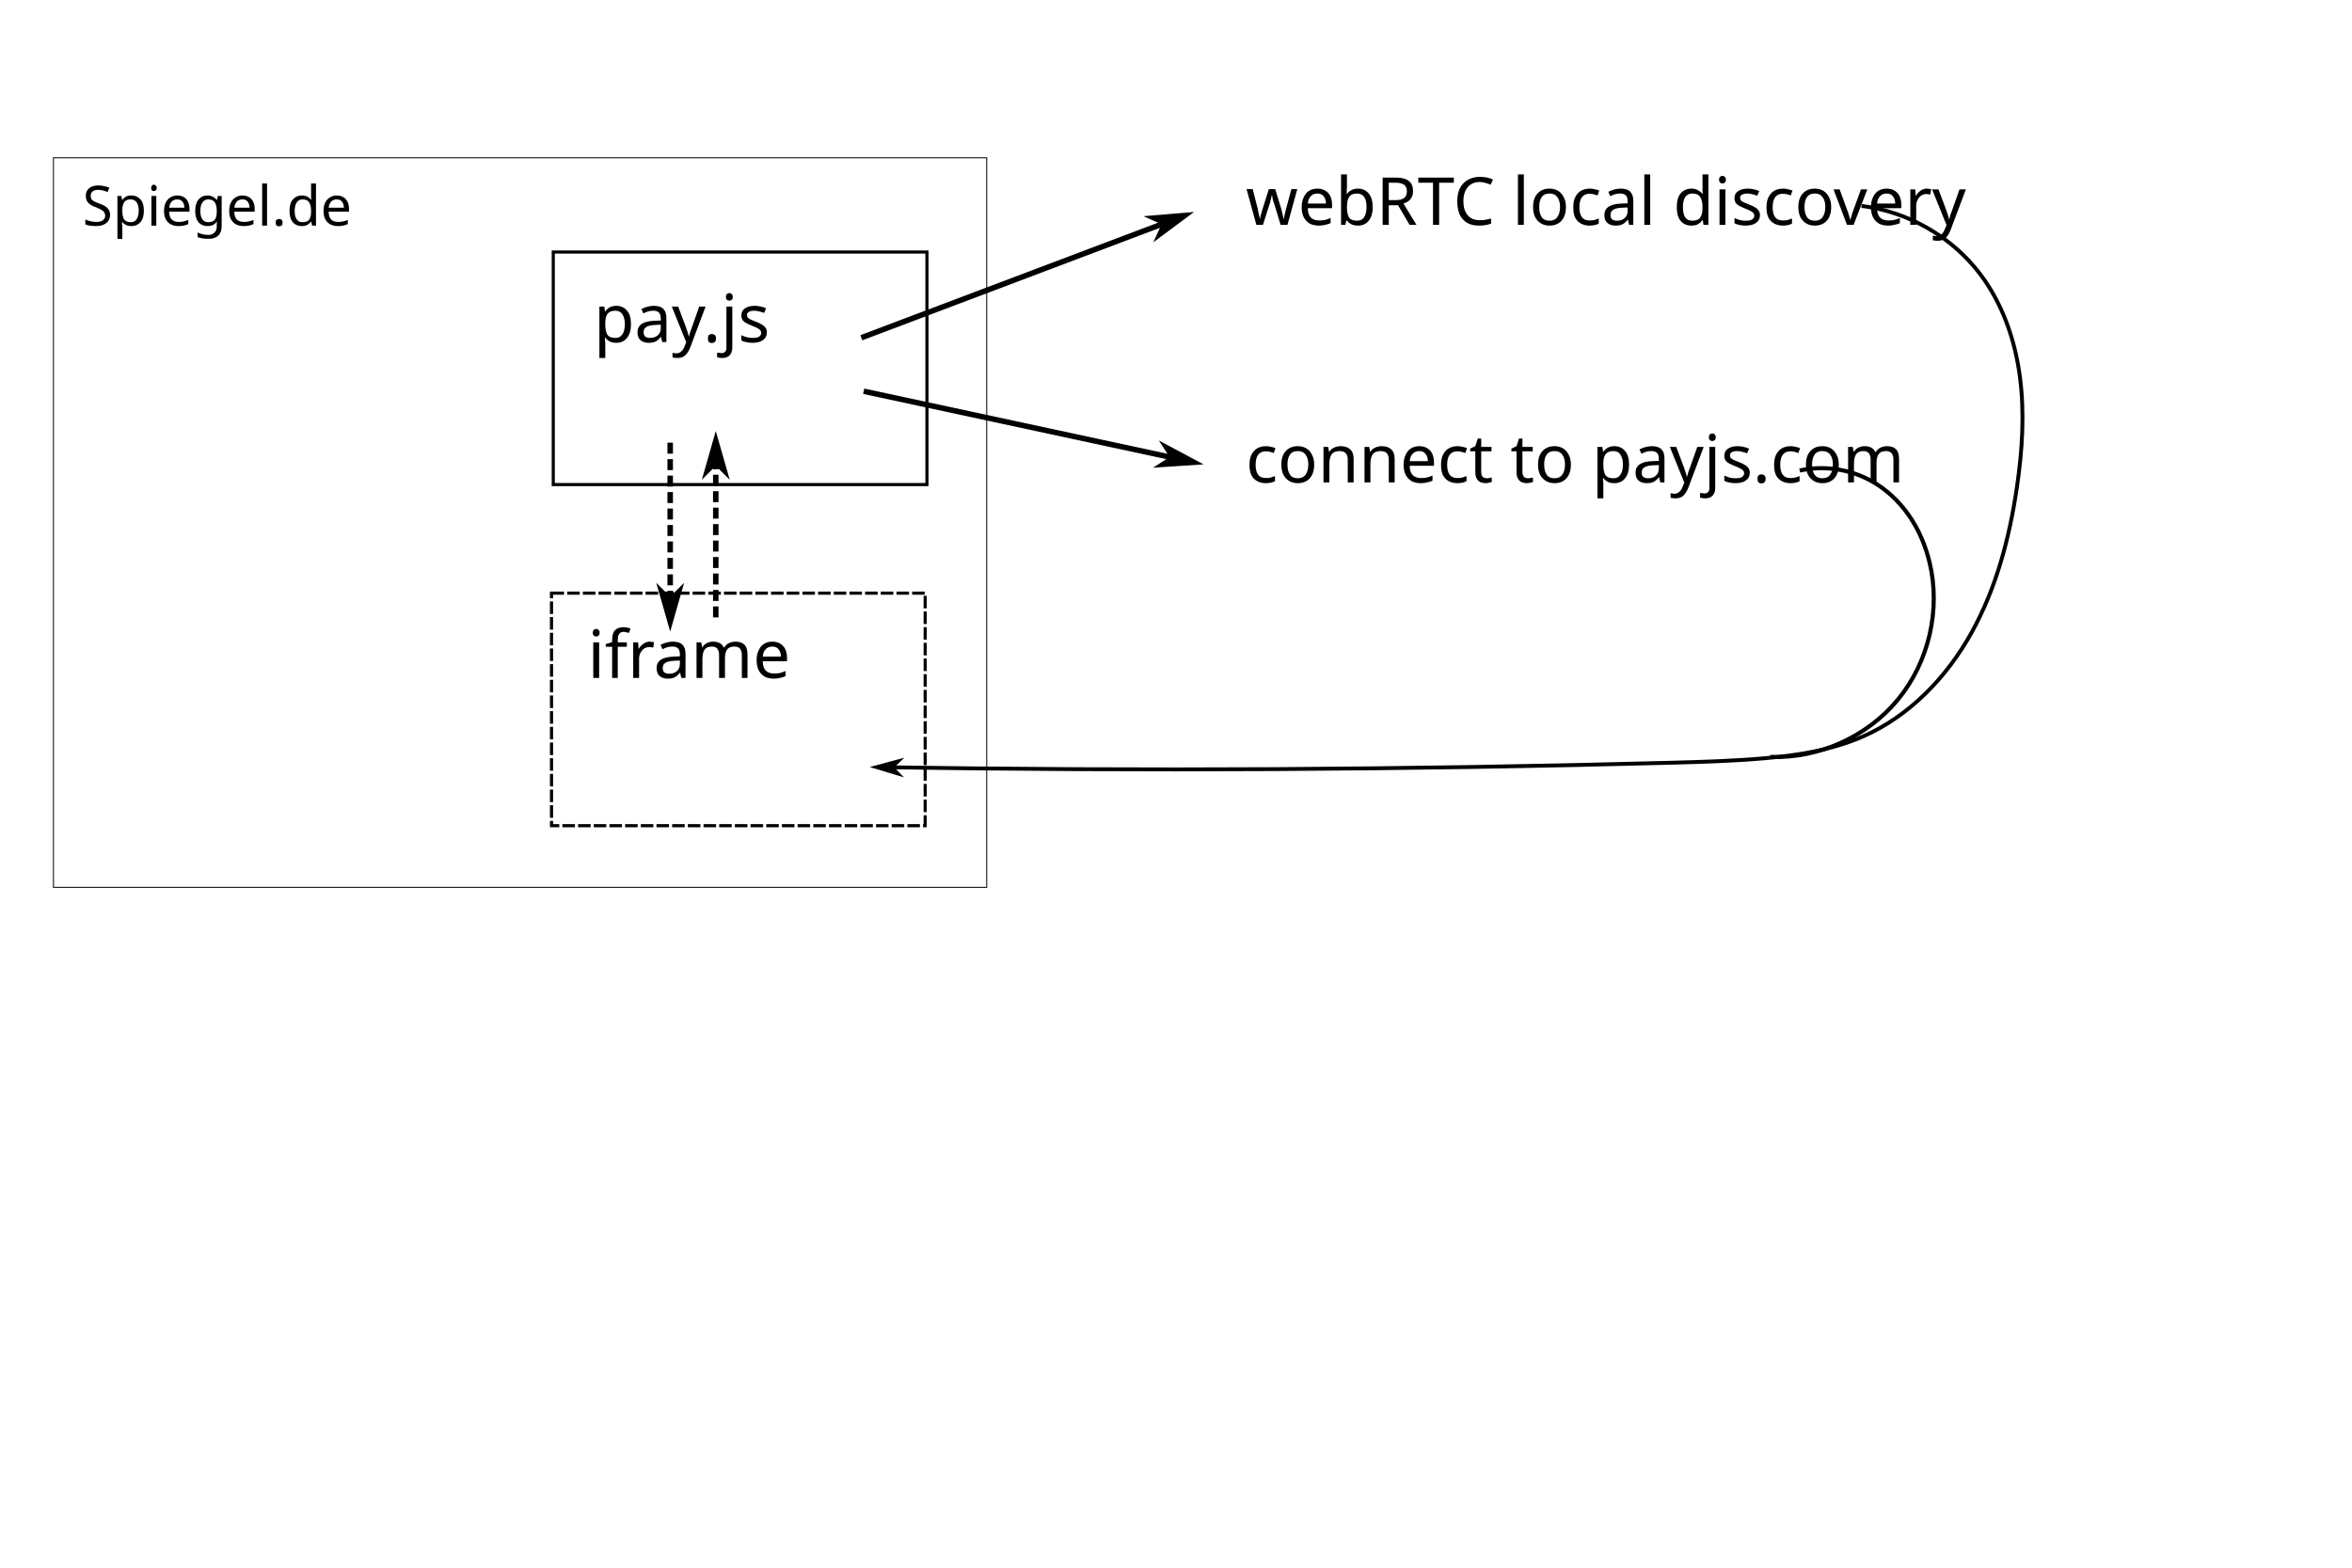
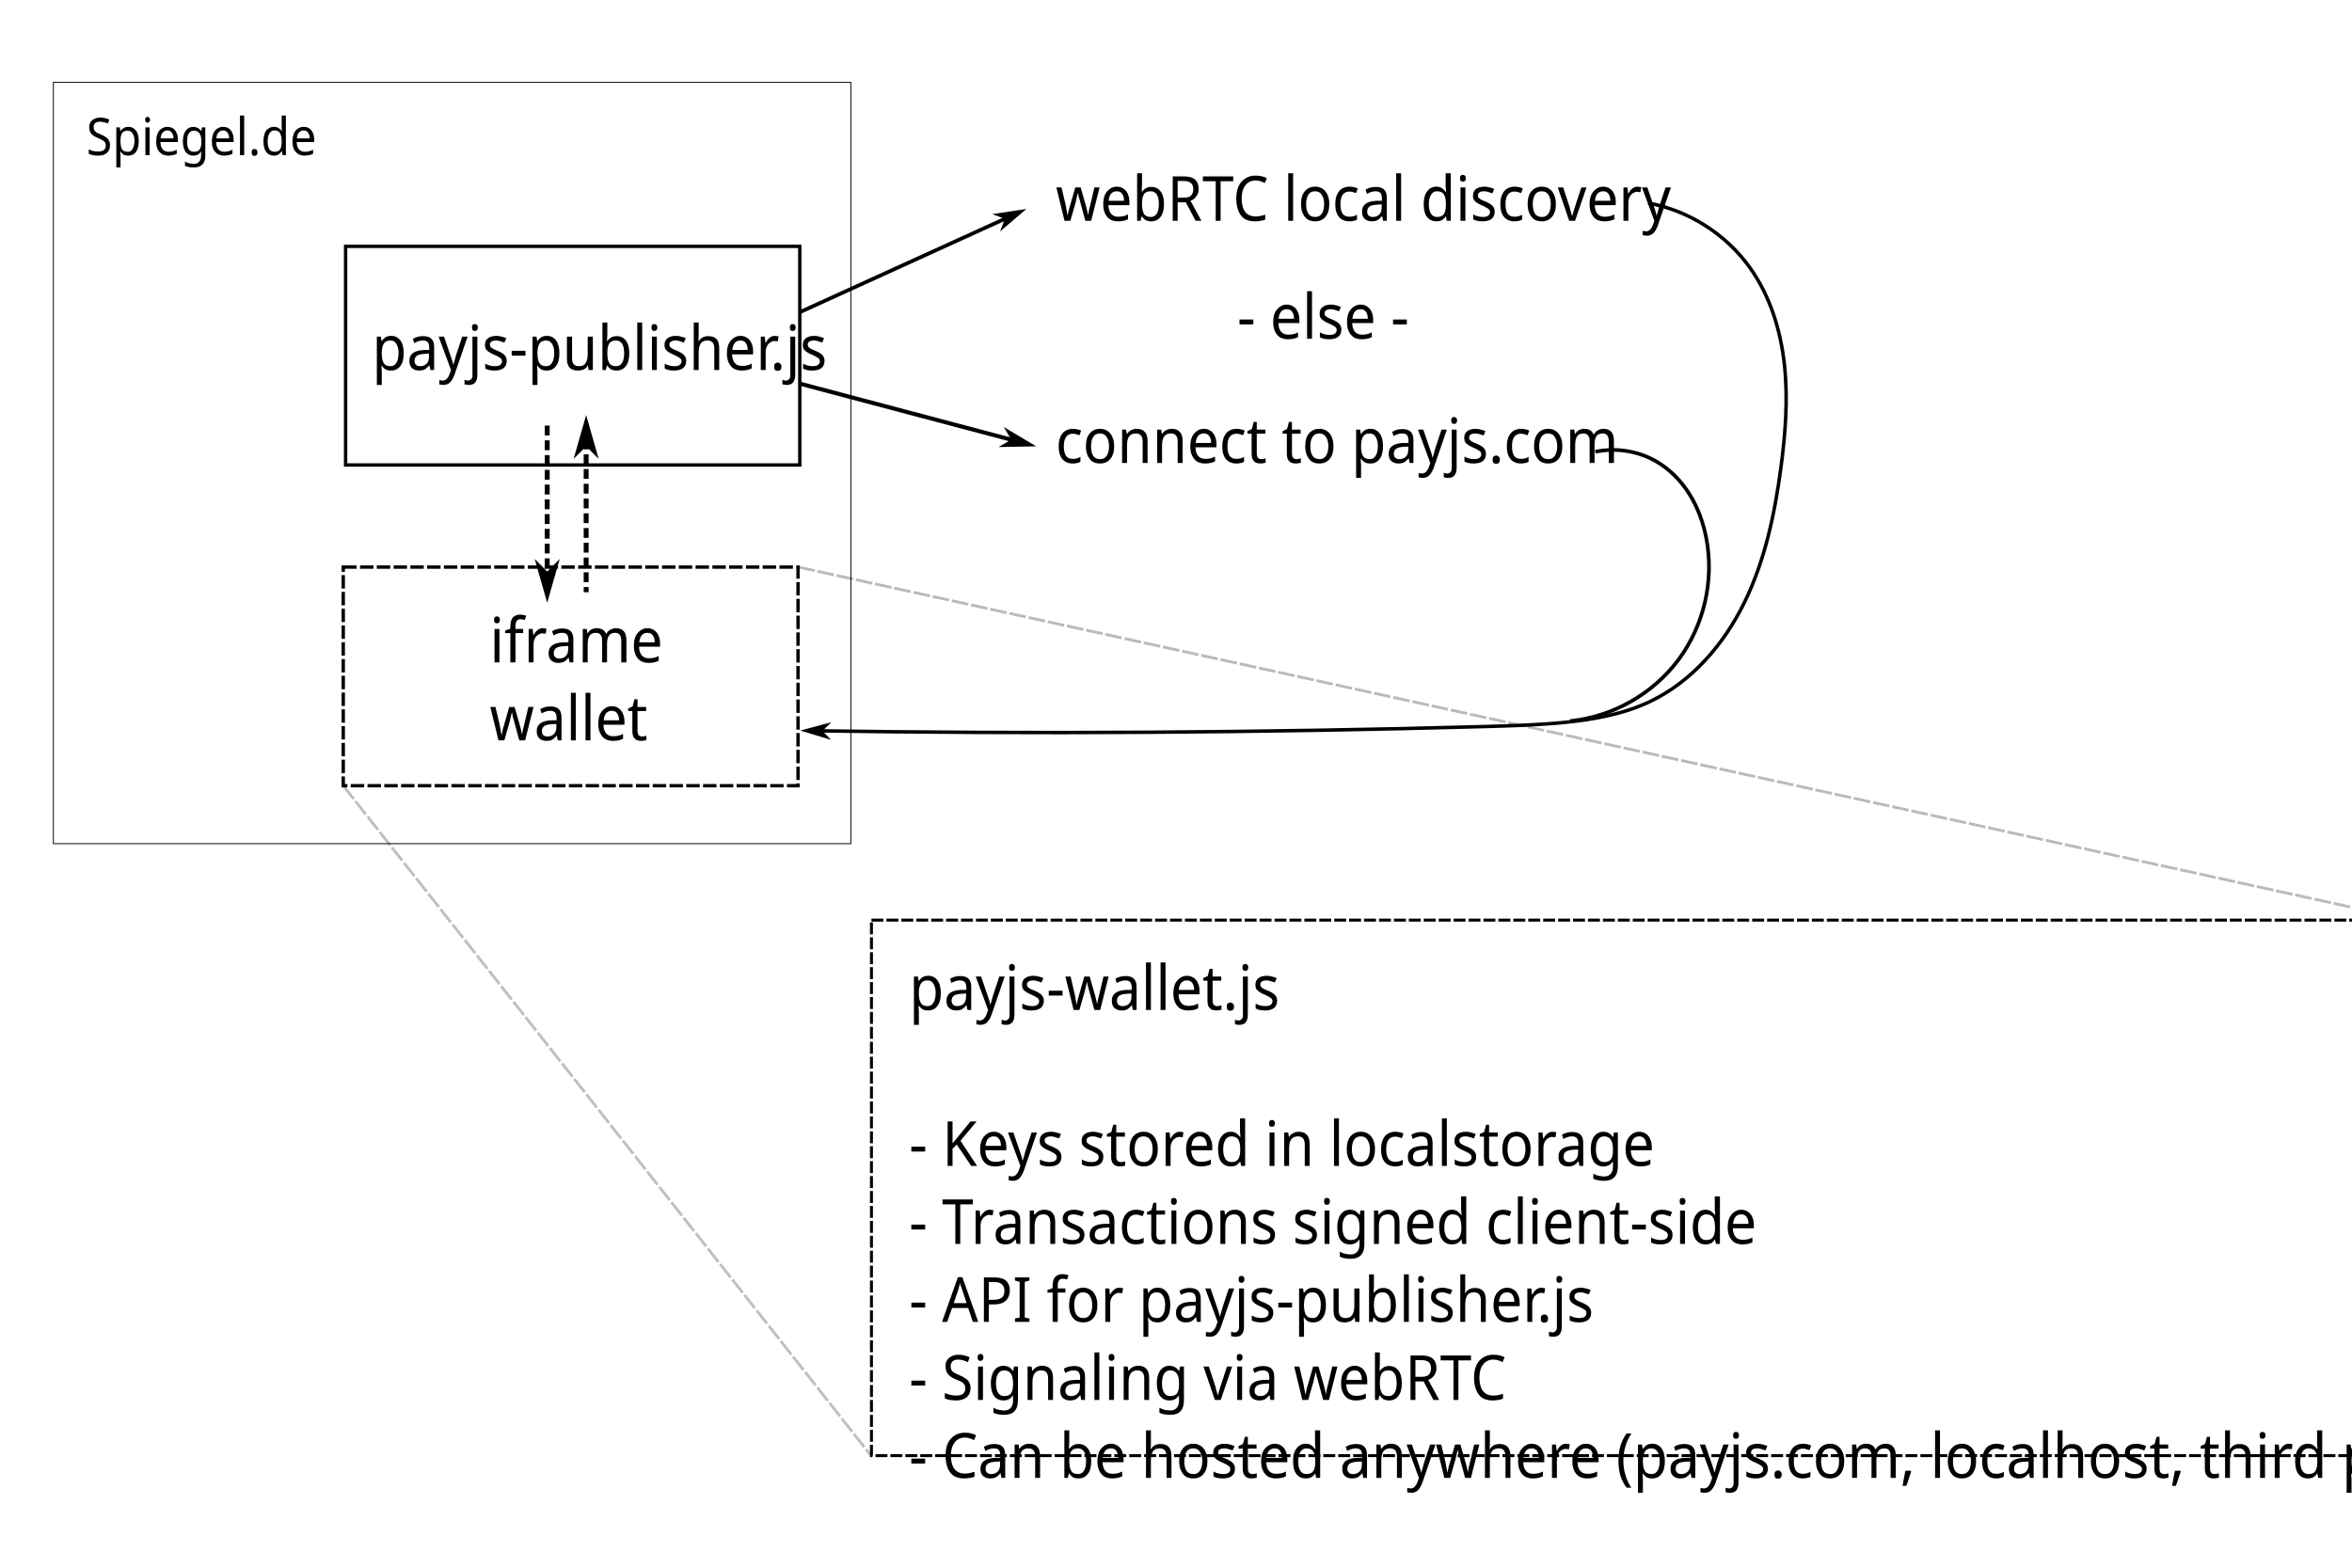
<svg xmlns="http://www.w3.org/2000/svg" width="150mm" height="100mm" viewBox="0 0 150 100" version="1.1" id="svg8">
  <defs id="defs2">
    <marker orient="auto" refY="0.0" refX="0.0" id="Arrow1Mstart" style="overflow:visible">
      <path id="path1394" d="M 0.0,0.0 L 5.0,-5.0 L -12.5,0.0 L 5.0,5.0 L 0.0,0.0 z " style="fill-rule:evenodd;stroke:#000000;stroke-width:1pt;stroke-opacity:1;fill:#000000;fill-opacity:1" transform="scale(0.4) translate(10,0)" />
-     </marker>
-     <marker style="overflow:visible" id="marker5205" refX="0" refY="0" orient="auto">
-       <path transform="matrix(-0.4,0,0,-0.4,-4,0)" style="fill:#000000;fill-opacity:1;fill-rule:evenodd;stroke:#000000;stroke-width:1pt;stroke-opacity:1" d="M 0,0 5,-5 -12.5,0 5,5 Z" id="path5203" />
    </marker>
    <marker orient="auto" refY="0.0" refX="0.0" id="marker5135" style="overflow:visible;">
      <path id="path5133" d="M 0.0,0.0 L 5.0,-5.0 L -12.5,0.0 L 5.0,5.0 L 0.0,0.0 z " style="fill-rule:evenodd;stroke:#000000;stroke-width:1pt;stroke-opacity:1;fill:#000000;fill-opacity:1" transform="scale(0.4) rotate(180) translate(10,0)" />
    </marker>
    <marker style="overflow:visible" id="marker4853" refX="0" refY="0" orient="auto">
      <path transform="matrix(-0.4,0,0,-0.4,-4,0)" style="fill:#000000;fill-opacity:1;fill-rule:evenodd;stroke:#000000;stroke-width:1pt;stroke-opacity:1" d="M 0,0 5,-5 -12.5,0 5,5 Z" id="path4851" />
    </marker>
-     <marker orient="auto" refY="0.0" refX="0.0" id="marker4793" style="overflow:visible;">
-       <path id="path4791" d="M 0.0,0.0 L 5.0,-5.0 L -12.5,0.0 L 5.0,5.0 L 0.0,0.0 z " style="fill-rule:evenodd;stroke:#000000;stroke-width:1pt;stroke-opacity:1;fill:#000000;fill-opacity:1" transform="scale(0.4) rotate(180) translate(10,0)" />
-     </marker>
    <marker orient="auto" refY="0.0" refX="0.0" id="Arrow1Mend" style="overflow:visible;">
      <path id="path1397" d="M 0.0,0.0 L 5.0,-5.0 L -12.5,0.0 L 5.0,5.0 L 0.0,0.0 z " style="fill-rule:evenodd;stroke:#000000;stroke-width:1pt;stroke-opacity:1;fill:#000000;fill-opacity:1" transform="scale(0.4) rotate(180) translate(10,0)" />
-     </marker>
-     <marker orient="auto" refY="0" refX="0" id="Arrow1Lend" style="overflow:visible">
-       <path id="path1391" d="M 0,0 5,-5 -12.5,0 5,5 Z" style="fill:#000000;fill-opacity:1;fill-rule:evenodd;stroke:#000000;stroke-width:1pt;stroke-opacity:1" transform="matrix(-0.8,0,0,-0.8,-10,0)" />
    </marker>
    <marker orient="auto" refY="0" refX="0" id="Arrow1Mend-6" style="overflow:visible">
      <path id="path1397-7" d="M 0,0 5,-5 -12.5,0 5,5 Z" style="fill:#000000;fill-opacity:1;fill-rule:evenodd;stroke:#000000;stroke-width:1pt;stroke-opacity:1" transform="matrix(-0.4,0,0,-0.4,-4,0)" />
    </marker>
  </defs>
  <g id="layer1" transform="translate(0,-197)">
-     <rect style="opacity:1;vector-effect:none;fill:#f89734;fill-opacity:0;stroke:#000000;stroke-width:0.061;stroke-linecap:butt;stroke-linejoin:miter;stroke-miterlimit:4;stroke-dasharray:none;stroke-dashoffset:0;stroke-opacity:1" id="rect1366" width="59.52" height="46.538" x="3.409" y="207.064" />
-     <path style="fill:none;fill-rule:evenodd;stroke:#000000;stroke-width:0.35;stroke-linecap:butt;stroke-linejoin:miter;stroke-miterlimit:4;stroke-dasharray:none;stroke-opacity:1;marker-end:url(#Arrow1Mend)" d="M 54.93,218.544 75.507,210.766" id="path1386" />
-     <text xml:space="preserve" style="font-style:normal;font-weight:normal;font-size:4.233px;line-height:125%;font-family:sans-serif;letter-spacing:0px;word-spacing:0px;fill:#000000;fill-opacity:1;stroke:none;stroke-width:0.265px;stroke-linecap:butt;stroke-linejoin:miter;stroke-opacity:1" x="5.254" y="211.388" id="text3811">
-       <tspan id="tspan3809" x="5.254" y="211.388" style="font-size:3.528px;stroke-width:0.265px">Spiegel.de</tspan>
+     <rect style="opacity:1;vector-effect:none;fill:#f89734;fill-opacity:0;stroke:#000000;stroke-width:0.058;stroke-linecap:butt;stroke-linejoin:miter;stroke-miterlimit:4;stroke-dasharray:none;stroke-dashoffset:0;stroke-opacity:1" id="rect1366" width="50.859" height="48.563" x="3.405" y="202.254" />
+     <path style="fill:none;fill-rule:evenodd;stroke:#000000;stroke-width:0.238;stroke-linecap:butt;stroke-linejoin:miter;stroke-miterlimit:4;stroke-dasharray:none;stroke-opacity:1;marker-end:url(#Arrow1Mend)" d="m 51.017,216.91 14.015,-6.384" id="path1386" />
+     <text xml:space="preserve" style="font-style:normal;font-weight:normal;font-size:3.794px;line-height:125%;font-family:sans-serif;letter-spacing:0px;word-spacing:0px;fill:#000000;fill-opacity:1;stroke:none;stroke-width:0.237px;stroke-linecap:butt;stroke-linejoin:miter;stroke-opacity:1" x="5.781" y="197.238" id="text3811" transform="scale(0.9533299,1.048955)">
+       <tspan id="tspan3809" x="5.781" y="197.238" style="font-size:3.162px;stroke-width:0.237px">Spiegel.de</tspan>
    </text>
-     <rect style="opacity:1;vector-effect:none;fill:#f89734;fill-opacity:0;stroke:#000000;stroke-width:0.2;stroke-linecap:butt;stroke-linejoin:miter;stroke-miterlimit:4;stroke-dasharray:none;stroke-dashoffset:0;stroke-opacity:1" id="rect3965" width="23.831" height="14.833" x="35.285" y="213.077" />
-     <text xml:space="preserve" style="font-style:normal;font-weight:normal;font-size:4.233px;line-height:125%;font-family:sans-serif;letter-spacing:0px;word-spacing:0px;fill:#000000;fill-opacity:1;stroke:none;stroke-width:0.265px;stroke-linecap:butt;stroke-linejoin:miter;stroke-opacity:1" x="37.868" y="218.824" id="text3969">
-       <tspan id="tspan3967" x="37.868" y="218.824" style="stroke-width:0.265px">pay.js</tspan>
+     <rect style="opacity:1;vector-effect:none;fill:#f89734;fill-opacity:0;stroke:#000000;stroke-width:0.214;stroke-linecap:butt;stroke-linejoin:miter;stroke-miterlimit:4;stroke-dasharray:none;stroke-dashoffset:0;stroke-opacity:1" id="rect3965" width="28.965" height="13.946" x="22.041" y="212.715" />
+     <text xml:space="preserve" style="font-style:normal;font-weight:normal;font-size:3.794px;line-height:125%;font-family:sans-serif;letter-spacing:0px;word-spacing:0px;fill:#000000;fill-opacity:1;stroke:none;stroke-width:0.237px;stroke-linecap:butt;stroke-linejoin:miter;stroke-opacity:1" x="24.881" y="210.31" id="text3969" transform="scale(0.9533299,1.048955)">
+       <tspan id="tspan3967" x="24.881" y="210.31" style="stroke-width:0.237px">payjs-publisher.js</tspan>
    </text>
-     <rect style="opacity:1;vector-effect:none;fill:#f89734;fill-opacity:0;stroke:#000000;stroke-width:0.2;stroke-linecap:butt;stroke-linejoin:miter;stroke-miterlimit:4;stroke-dasharray:0.8, 0.2;stroke-dashoffset:0;stroke-opacity:1" id="rect3965-3" width="23.831" height="14.833" x="35.173" y="234.836" />
-     <text xml:space="preserve" style="font-style:normal;font-weight:normal;font-size:4.233px;line-height:125%;font-family:sans-serif;letter-spacing:0px;word-spacing:0px;fill:#000000;fill-opacity:1;stroke:none;stroke-width:0.265px;stroke-linecap:butt;stroke-linejoin:miter;stroke-opacity:1" x="37.477" y="240.243" id="text3988">
-       <tspan id="tspan3986" x="37.477" y="240.243" style="stroke-width:0.265px">iframe</tspan>
+     <rect style="opacity:1;vector-effect:none;fill:#f89734;fill-opacity:0;stroke:#000000;stroke-width:0.214;stroke-linecap:butt;stroke-linejoin:miter;stroke-miterlimit:4;stroke-dasharray:0.856, 0.214;stroke-dashoffset:0;stroke-opacity:1" id="rect3965-3" width="29.004" height="13.946" x="21.891" y="233.173" />
+     <text xml:space="preserve" style="font-style:normal;font-weight:normal;font-size:3.794px;line-height:125%;font-family:sans-serif;letter-spacing:0px;word-spacing:0px;fill:#000000;fill-opacity:1;stroke:none;stroke-width:0.237px;stroke-linecap:butt;stroke-linejoin:miter;stroke-opacity:1" x="32.755" y="228.085" id="text3988" transform="scale(0.9533299,1.048955)">
+       <tspan id="tspan3986" x="32.755" y="228.085" style="stroke-width:0.237px">iframe</tspan>
+       <tspan x="32.755" y="232.828" style="stroke-width:0.237px" id="tspan5339">wallet</tspan>
    </text>
-     <text xml:space="preserve" style="font-style:normal;font-weight:normal;font-size:4.233px;line-height:125%;font-family:sans-serif;letter-spacing:0px;word-spacing:0px;fill:#000000;fill-opacity:1;stroke:none;stroke-width:0.265px;stroke-linecap:butt;stroke-linejoin:miter;stroke-opacity:1" x="79.454" y="211.345" id="text3992">
-       <tspan id="tspan3990" x="79.454" y="211.345" style="stroke-width:0.265px">webRTC local discovery</tspan>
+     <text xml:space="preserve" style="font-style:normal;font-weight:normal;font-size:3.794px;line-height:125%;font-family:sans-serif;letter-spacing:0px;word-spacing:0px;fill:#000000;fill-opacity:1;stroke:none;stroke-width:0.237px;stroke-linecap:butt;stroke-linejoin:miter;stroke-opacity:1" x="70.622" y="201.236" id="text3992" transform="scale(0.9533299,1.048955)">
+       <tspan id="tspan3990" x="70.622" y="201.236" style="stroke-width:0.237px">webRTC local discovery</tspan>
    </text>
-     <path style="fill:none;fill-rule:evenodd;stroke:#000000;stroke-width:0.35;stroke-linecap:butt;stroke-linejoin:miter;stroke-miterlimit:4;stroke-dasharray:none;stroke-opacity:1;marker-end:url(#Arrow1Mend-6)" d="m 55.082,221.956 21.004,4.52" id="path1386-5" />
-     <text xml:space="preserve" style="font-style:normal;font-weight:normal;font-size:4.233px;line-height:125%;font-family:sans-serif;letter-spacing:0px;word-spacing:0px;fill:#000000;fill-opacity:1;stroke:none;stroke-width:0.265px;stroke-linecap:butt;stroke-linejoin:miter;stroke-opacity:1" x="79.454" y="227.777" id="text4671">
-       <tspan id="tspan4669" x="79.454" y="227.777" style="stroke-width:0.265px">connect to payjs.com</tspan>
+     <path style="fill:none;fill-rule:evenodd;stroke:#000000;stroke-width:0.26;stroke-linecap:butt;stroke-linejoin:miter;stroke-miterlimit:4;stroke-dasharray:none;stroke-opacity:1;marker-end:url(#Arrow1Mend-6)" d="m 50.991,221.466 14.598,3.873" id="path1386-5" />
+     <text xml:space="preserve" style="font-style:normal;font-weight:normal;font-size:3.794px;line-height:125%;font-family:sans-serif;letter-spacing:0px;word-spacing:0px;fill:#000000;fill-opacity:1;stroke:none;stroke-width:0.237px;stroke-linecap:butt;stroke-linejoin:miter;stroke-opacity:1" x="70.622" y="215.963" id="text4671" transform="scale(0.9533299,1.048955)">
+       <tspan id="tspan4669" x="70.622" y="215.963" style="stroke-width:0.237px">connect to payjs.com</tspan>
    </text>
-     <path style="fill:none;fill-rule:evenodd;stroke:#000000;stroke-width:0.247px;stroke-linecap:butt;stroke-linejoin:miter;stroke-opacity:1;marker-end:url(#marker4853)" d="m 118.721,210.137 c 2.968,0.359 5.765,1.967 7.568,4.352 1.427,1.887 2.223,4.2 2.532,6.545 0.309,2.345 0.15,4.731 -0.195,7.071 -0.473,3.211 -1.31,6.406 -2.886,9.244 -1.576,2.838 -3.939,5.308 -6.907,6.619 -1.99,0.879 -4.176,1.215 -6.343,1.404 -1.961,0.171 -3.93,0.228 -5.898,0.281 -16.874,0.45 -33.758,0.544 -50.637,0.281" id="path4841" />
-     <path style="fill:none;fill-rule:evenodd;stroke:#000000;stroke-width:0.261px;stroke-linecap:butt;stroke-linejoin:miter;stroke-opacity:1" d="m 114.777,227.014 c 1.527,-0.336 3.173,-0.099 4.544,0.652 0.966,0.53 1.791,1.305 2.42,2.21 0.629,0.905 1.065,1.938 1.321,3.01 0.718,3.005 -0.046,6.327 -2.004,8.717 -1.958,2.39 -5.065,3.792 -8.153,3.68" id="path4897" />
-     <path style="fill:none;fill-rule:evenodd;stroke:#000000;stroke-width:0.35;stroke-linecap:butt;stroke-linejoin:miter;stroke-miterlimit:4;stroke-dasharray:0.7,0.35;stroke-opacity:1;marker-end:url(#marker5135);stroke-dashoffset:0" d="m 42.742,225.238 v 11.359" id="path5111" />
-     <path style="fill:none;fill-rule:evenodd;stroke:#000000;stroke-width:0.35;stroke-linecap:butt;stroke-linejoin:miter;stroke-miterlimit:4;stroke-dasharray:0.7,0.35;stroke-opacity:1;marker-start:url(#Arrow1Mstart);stroke-dashoffset:0" d="m 45.649,225.182 v 11.359" id="path5111-5" />
+     <path style="fill:none;fill-rule:evenodd;stroke:#000000;stroke-width:0.222px;stroke-linecap:butt;stroke-linejoin:miter;stroke-opacity:1;marker-end:url(#marker4853)" d="m 105.113,209.951 c 2.571,0.472 4.939,1.97 6.466,4.092 1.293,1.797 1.975,3.982 2.219,6.182 0.244,2.2 0.071,4.426 -0.222,6.621 -0.394,2.949 -1.015,5.905 -2.322,8.578 -1.307,2.673 -3.357,5.062 -6.046,6.336 -1.689,0.8 -3.561,1.135 -5.42,1.32 -1.674,0.166 -3.358,0.217 -5.04,0.264 -14.419,0.4 -28.846,0.488 -43.268,0.264" id="path4841" />
+     <path style="fill:none;fill-rule:evenodd;stroke:#000000;stroke-width:0.234px;stroke-linecap:butt;stroke-linejoin:miter;stroke-opacity:1" d="m 101.742,225.818 c 1.311,-0.279 2.722,-0.056 3.882,0.613 0.872,0.503 1.597,1.246 2.129,2.1 0.533,0.854 0.878,1.819 1.068,2.808 0.514,2.675 -0.145,5.554 -1.772,7.739 -1.627,2.185 -4.196,3.642 -6.906,3.917" id="path4897" />
+     <path style="fill:none;fill-rule:evenodd;stroke:#000000;stroke-width:0.314;stroke-linecap:butt;stroke-linejoin:miter;stroke-miterlimit:4;stroke-dasharray:0.627, 0.314;stroke-dashoffset:0;stroke-opacity:1;marker-end:url(#marker5135)" d="m 34.898,224.149 v 10.68" id="path5111" />
+     <path style="fill:none;fill-rule:evenodd;stroke:#000000;stroke-width:0.314;stroke-linecap:butt;stroke-linejoin:miter;stroke-miterlimit:4;stroke-dasharray:0.627, 0.314;stroke-dashoffset:0;stroke-opacity:1;marker-start:url(#Arrow1Mstart)" d="m 37.382,224.096 v 10.68" id="path5111-5" />
+     <text xml:space="preserve" style="font-style:normal;font-weight:normal;font-size:3.794px;line-height:125%;font-family:sans-serif;letter-spacing:0px;word-spacing:0px;fill:#000000;fill-opacity:1;stroke:none;stroke-width:0.237px;stroke-linecap:butt;stroke-linejoin:miter;stroke-opacity:1" x="82.767" y="208.408" id="text5337" transform="scale(0.9533299,1.048955)">
+       <tspan id="tspan5335" x="82.767" y="208.408" style="stroke-width:0.237px">- else -</tspan>
+     </text>
+     <path style="opacity:0.252;fill:none;fill-rule:evenodd;stroke:#000000;stroke-width:0.179;stroke-linecap:butt;stroke-linejoin:miter;stroke-miterlimit:4;stroke-dasharray:1.074,0.179;stroke-dashoffset:0;stroke-opacity:1" d="m 21.891,247.119 33.671,42.749" id="path5341" />
+     <path style="opacity:0.272;fill:none;fill-rule:evenodd;stroke:#000000;stroke-width:0.179;stroke-linecap:butt;stroke-linejoin:miter;stroke-miterlimit:4;stroke-dasharray:1.074,0.179;stroke-dashoffset:0;stroke-opacity:1" d="M 50.91,233.173 153.722,255.693" id="path5345" />
+     <rect style="opacity:1;vector-effect:none;fill:#f89734;fill-opacity:0;stroke:#000000;stroke-width:0.19;stroke-linecap:butt;stroke-linejoin:miter;stroke-miterlimit:4;stroke-dasharray:0.762, 0.19;stroke-dashoffset:0;stroke-opacity:1" id="rect3965-3-6" width="98.146" height="34.159" x="55.577" y="255.693" />
+     <text xml:space="preserve" style="font-style:normal;font-weight:normal;font-size:3.794px;line-height:125%;font-family:sans-serif;letter-spacing:0px;word-spacing:0px;fill:#000000;fill-opacity:1;stroke:none;stroke-width:0.237px;stroke-linecap:butt;stroke-linejoin:miter;stroke-opacity:1" x="60.812" y="249.222" id="text5366" transform="scale(0.9533299,1.048955)">
+       <tspan id="tspan5364" x="60.812" y="249.222" style="stroke-width:0.237px">payjs-wallet.js</tspan>
+       <tspan x="60.812" y="253.965" style="stroke-width:0.237px" id="tspan5368" />
+       <tspan x="60.812" y="258.708" style="stroke-width:0.237px" id="tspan5370">- Keys stored in localstorage</tspan>
+       <tspan x="60.812" y="263.451" style="stroke-width:0.237px" id="tspan5372">- Transactions signed client-side</tspan>
+       <tspan x="60.812" y="268.194" style="stroke-width:0.237px" id="tspan5374">- API for payjs-publisher.js</tspan>
+       <tspan x="60.812" y="272.937" style="stroke-width:0.237px" id="tspan6156">- Signaling via webRTC</tspan>
+       <tspan x="60.812" y="277.68" style="stroke-width:0.237px" id="tspan6158">- Can be hosted anywhere (payjs.com, localhost, third party)</tspan>
+     </text>
  </g>
</svg>
